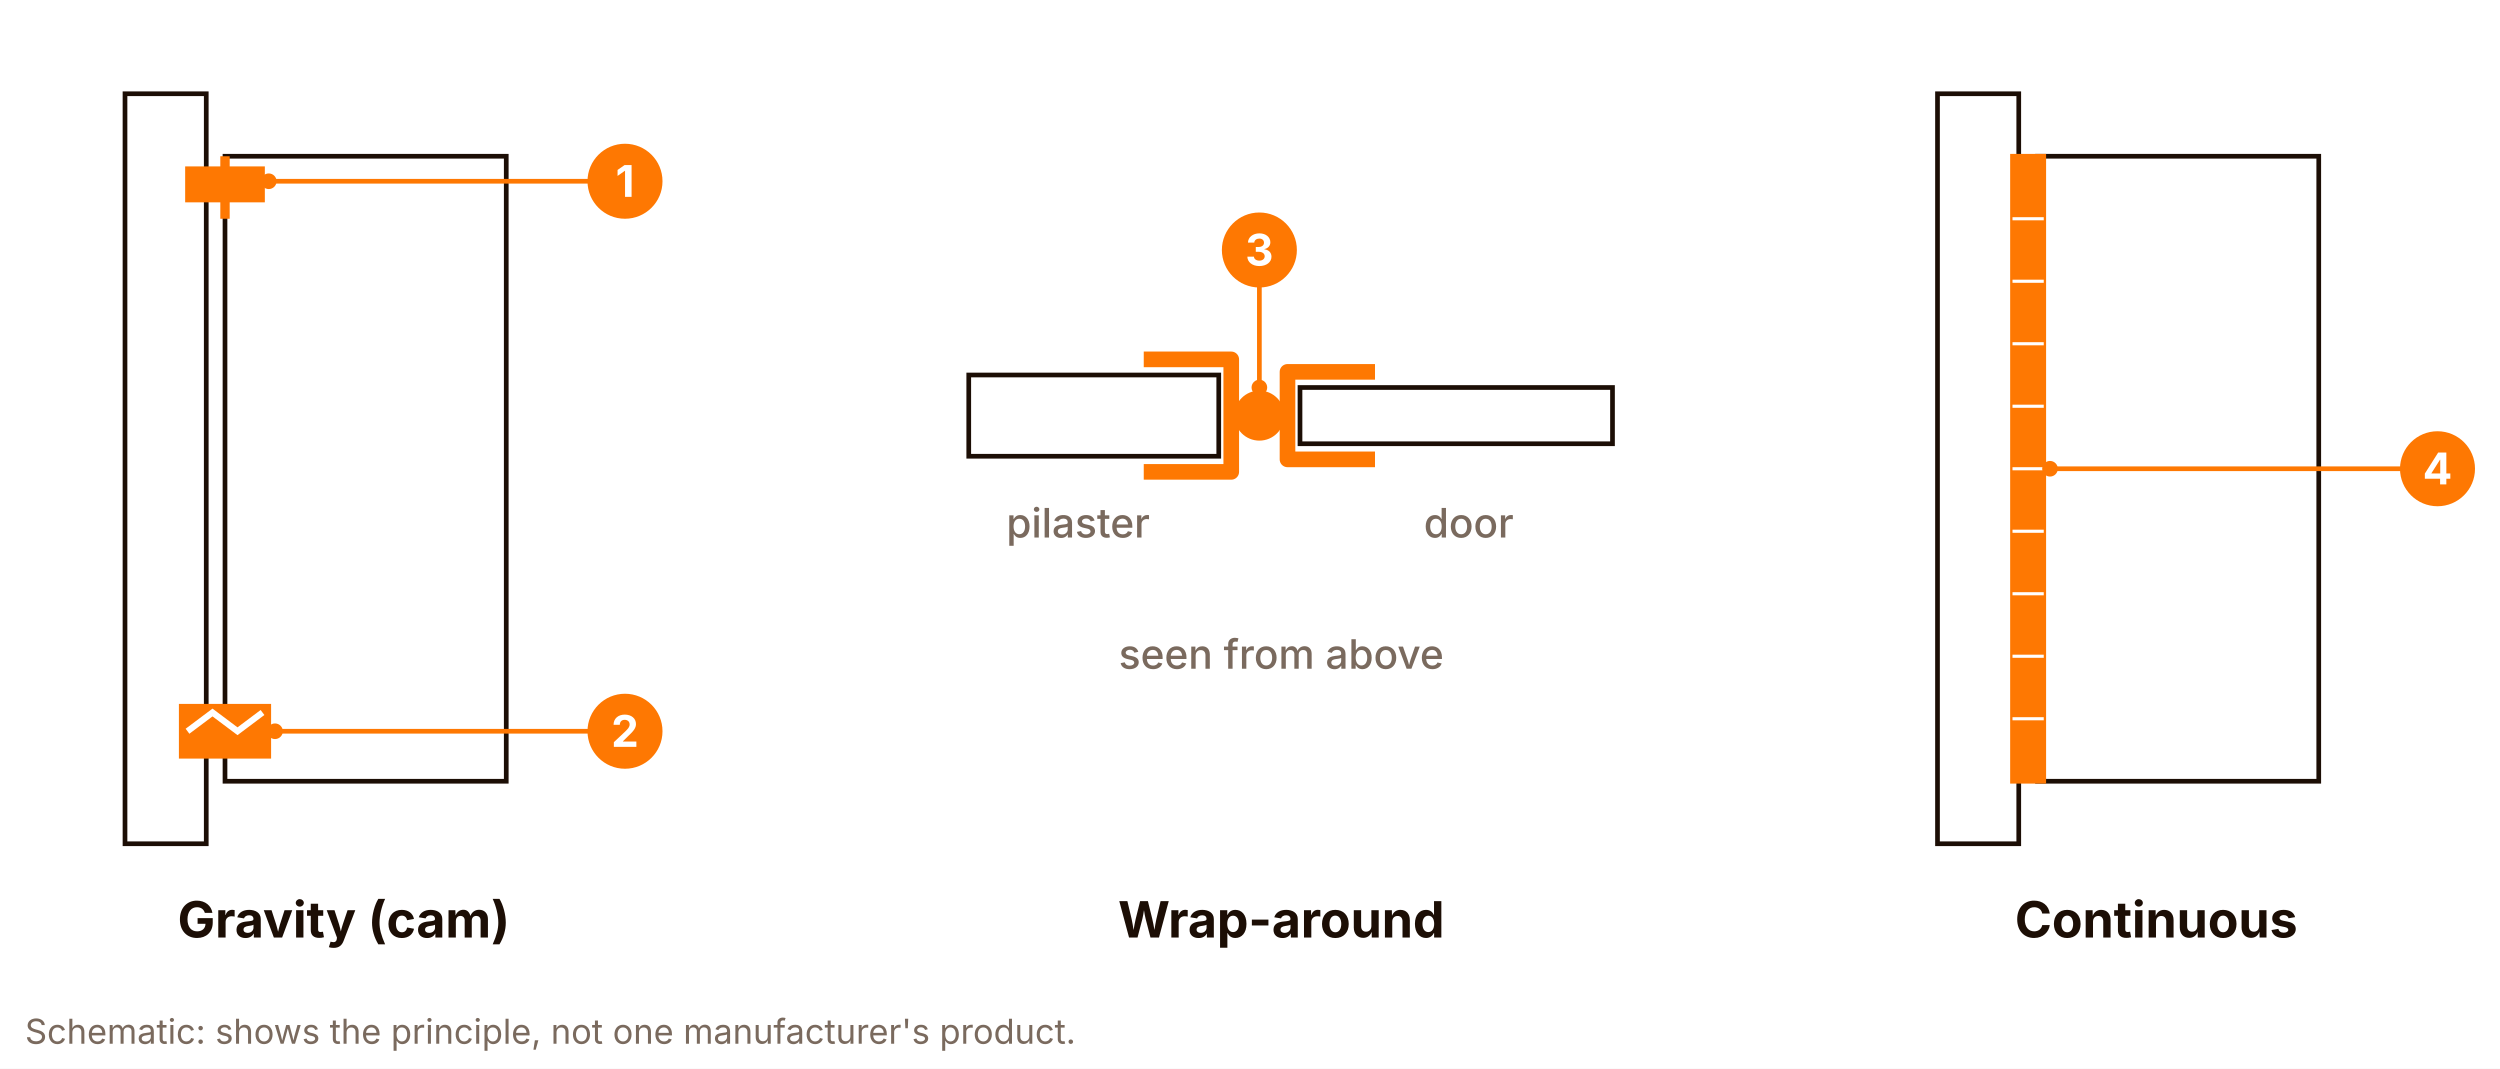
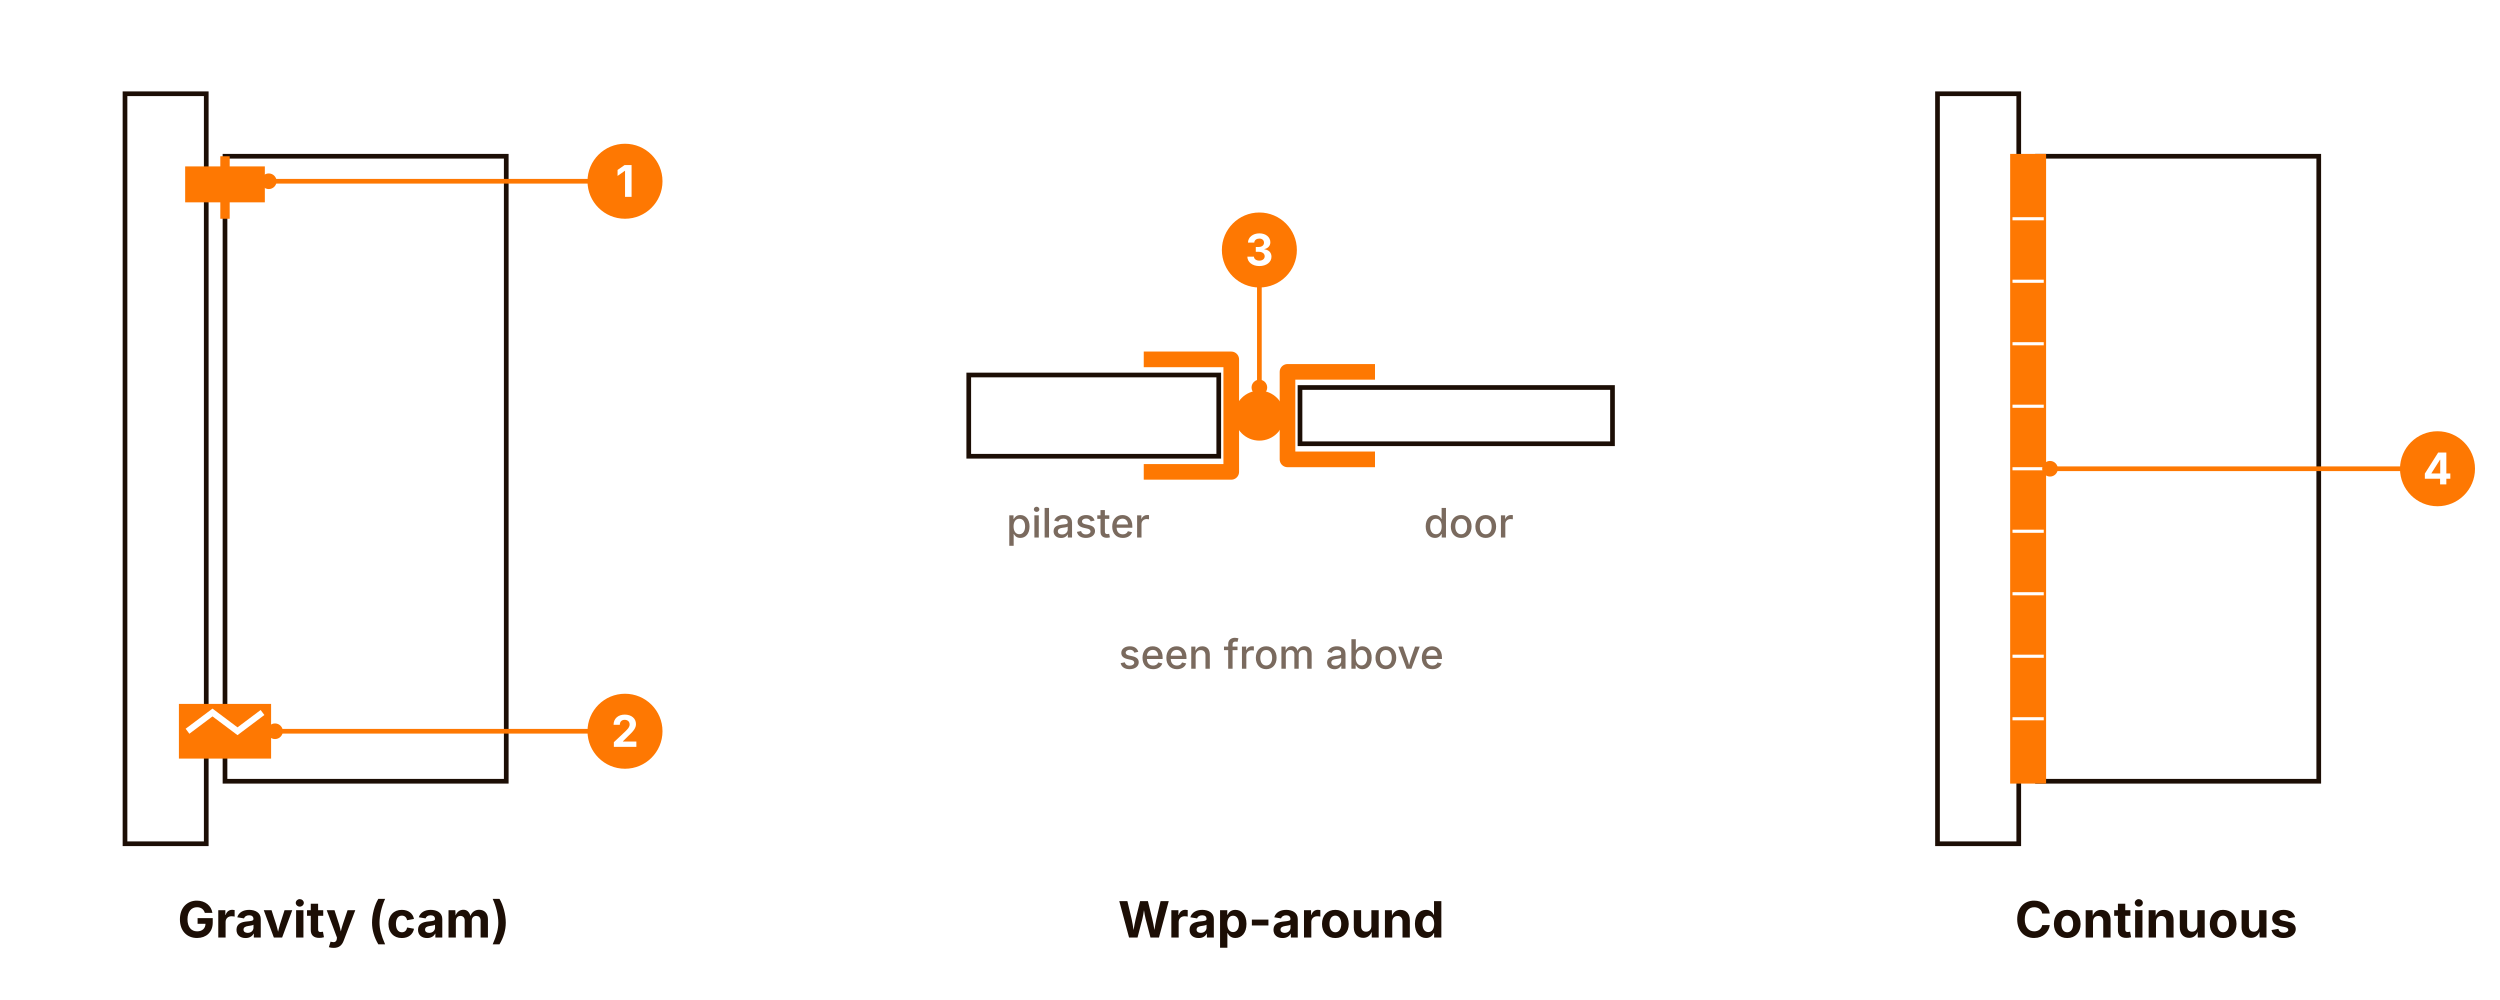
- <svg xmlns="http://www.w3.org/2000/svg" viewBox="0 0 800 342" width="800" height="342" role="img" aria-labelledby="t-hinge-types d-hinge-types" font-family="Inter, ui-sans-serif, system-ui, sans-serif">
+ <svg xmlns="http://www.w3.org/2000/svg" viewBox="0 0 800 320" width="800" height="320" role="img" aria-labelledby="t-hinge-types d-hinge-types" font-family="Inter, ui-sans-serif, system-ui, sans-serif">
  <defs>
    <pattern id="hatch-hinge-types" width="8" height="8" patternUnits="userSpaceOnUse" patternTransform="rotate(45)">
      <rect width="8" height="8" fill="#f2f0ec" />
      <line x1="0" y1="0" x2="0" y2="8" stroke="#cfc7bc" stroke-width="1.5" />
    </pattern>
    <marker id="tick-hinge-types" viewBox="0 0 10 10" refX="5" refY="5" markerWidth="8" markerHeight="8" orient="auto">
      <path d="M2 8 L8 2" stroke="#7a6a5e" stroke-width="1.5" />
    </marker>
  </defs>
-   <rect width="800" height="342" fill="#ffffff" />
+   <rect width="800" height="320" fill="#ffffff" />
  <rect x="40" y="30" width="26" height="240" fill="#ffffff" stroke="#1c0e05" stroke-width="1.5" />
  <rect x="72" y="50" width="90" height="200" fill="#ffffff" stroke="#1c0e05" stroke-width="1.5" />
  <rect x="60" y="54" width="24" height="10" fill="#fe7802" stroke="#fe7802" stroke-width="1.5" />
  <line x1="72" y1="50" x2="72" y2="70" stroke="#fe7802" stroke-width="3" />
  <rect x="58" y="226" width="28" height="16" fill="#fe7802" stroke="#fe7802" stroke-width="1.5" />
  <path d="M60 234 l8 -6 l8 6 l8 -6" stroke="#fff" stroke-width="2" fill="none" />
  <line x1="200" y1="58" x2="86" y2="58" stroke="#fe7802" stroke-width="1.5" />
  <circle cx="86" cy="58" r="2.5" fill="#fe7802" />
  <circle cx="200" cy="58" r="12" fill="#fe7802" />
  <text x="200" y="63" font-size="14" font-weight="700" fill="#fff" text-anchor="middle">1</text>
  <line x1="200" y1="234" x2="88" y2="234" stroke="#fe7802" stroke-width="1.5" />
  <circle cx="88" cy="234" r="2.5" fill="#fe7802" />
  <circle cx="200" cy="234" r="12" fill="#fe7802" />
  <text x="200" y="239" font-size="14" font-weight="700" fill="#fff" text-anchor="middle">2</text>
  <text x="110" y="300" font-size="16" font-weight="700" fill="#1c0e05" text-anchor="middle">Gravity (cam)</text>
  <rect x="310" y="120" width="80" height="26" fill="#ffffff" stroke="#1c0e05" stroke-width="1.5" />
  <rect x="416" y="124" width="100" height="18" fill="#ffffff" stroke="#1c0e05" stroke-width="1.5" />
  <path d="M366 115 h28 v36 h-28" fill="none" stroke="#fe7802" stroke-width="5" stroke-linejoin="round" />
  <path d="M440 119 h-28 v28 h28" fill="none" stroke="#fe7802" stroke-width="5" stroke-linejoin="round" />
  <circle cx="403" cy="133" r="8" fill="#fe7802" />
  <text x="345" y="172" font-size="13" font-weight="500" fill="#7a6a5e" text-anchor="middle">pilaster</text>
  <text x="470" y="172" font-size="13" font-weight="500" fill="#7a6a5e" text-anchor="middle">door</text>
  <text x="410" y="214" font-size="13" font-weight="500" fill="#7a6a5e" text-anchor="middle">seen from above</text>
  <line x1="403" y1="80" x2="403" y2="124" stroke="#fe7802" stroke-width="1.5" />
  <circle cx="403" cy="124" r="2.5" fill="#fe7802" />
  <circle cx="403" cy="80" r="12" fill="#fe7802" />
  <text x="403" y="85" font-size="14" font-weight="700" fill="#fff" text-anchor="middle">3</text>
  <text x="410" y="300" font-size="16" font-weight="700" fill="#1c0e05" text-anchor="middle">Wrap-around</text>
  <rect x="620" y="30" width="26" height="240" fill="#ffffff" stroke="#1c0e05" stroke-width="1.5" />
  <rect x="652" y="50" width="90" height="200" fill="#ffffff" stroke="#1c0e05" stroke-width="1.5" />
  <rect x="644" y="50" width="10" height="200" fill="#fe7802" stroke="#fe7802" stroke-width="1.5" />
  <line x1="644" y1="70" x2="654" y2="70" stroke="#fff" stroke-width="1" />
  <line x1="644" y1="90" x2="654" y2="90" stroke="#fff" stroke-width="1" />
  <line x1="644" y1="110" x2="654" y2="110" stroke="#fff" stroke-width="1" />
  <line x1="644" y1="130" x2="654" y2="130" stroke="#fff" stroke-width="1" />
  <line x1="644" y1="150" x2="654" y2="150" stroke="#fff" stroke-width="1" />
  <line x1="644" y1="170" x2="654" y2="170" stroke="#fff" stroke-width="1" />
  <line x1="644" y1="190" x2="654" y2="190" stroke="#fff" stroke-width="1" />
  <line x1="644" y1="210" x2="654" y2="210" stroke="#fff" stroke-width="1" />
  <line x1="644" y1="230" x2="654" y2="230" stroke="#fff" stroke-width="1" />
  <line x1="780" y1="150" x2="656" y2="150" stroke="#fe7802" stroke-width="1.5" />
  <circle cx="656" cy="150" r="2.5" fill="#fe7802" />
  <circle cx="780" cy="150" r="12" fill="#fe7802" />
  <text x="780" y="155" font-size="14" font-weight="700" fill="#fff" text-anchor="middle">4</text>
  <text x="690" y="300" font-size="16" font-weight="700" fill="#1c0e05" text-anchor="middle">Continuous</text>
-   <text x="8" y="334" font-size="11" fill="#7a6a5e">Schematic: shows the principle, not one manufacturer's product.</text>
</svg>
